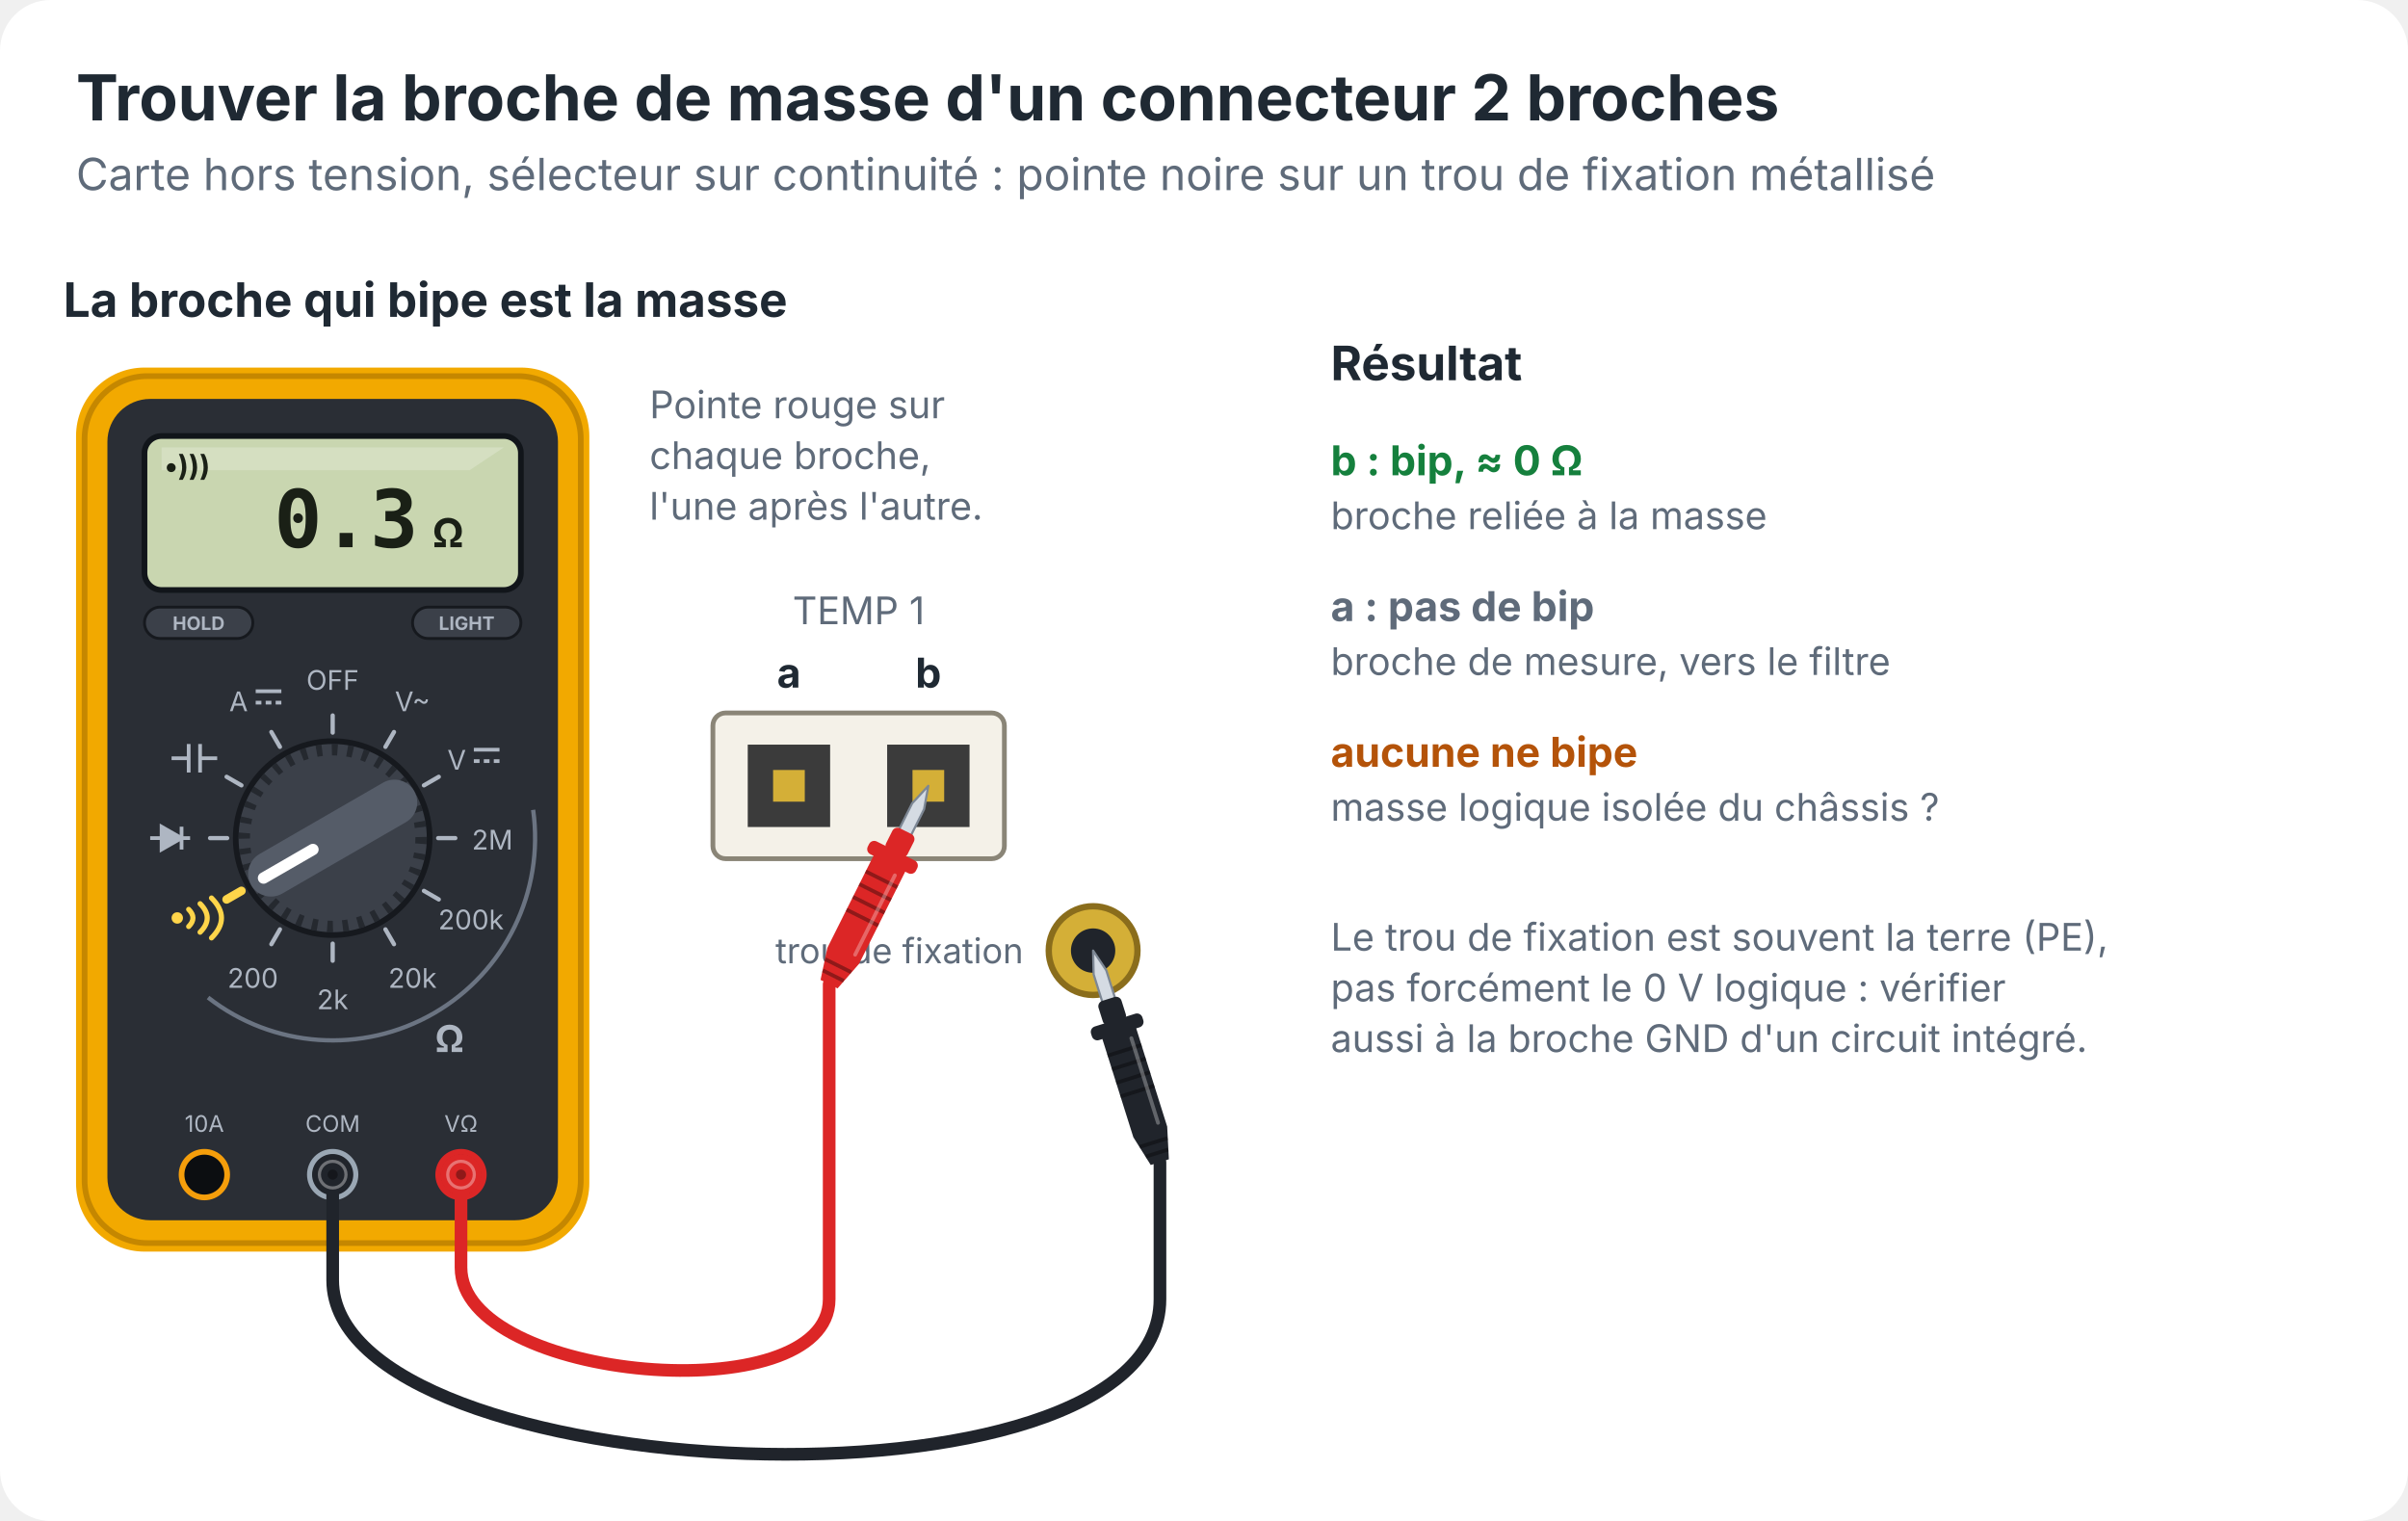
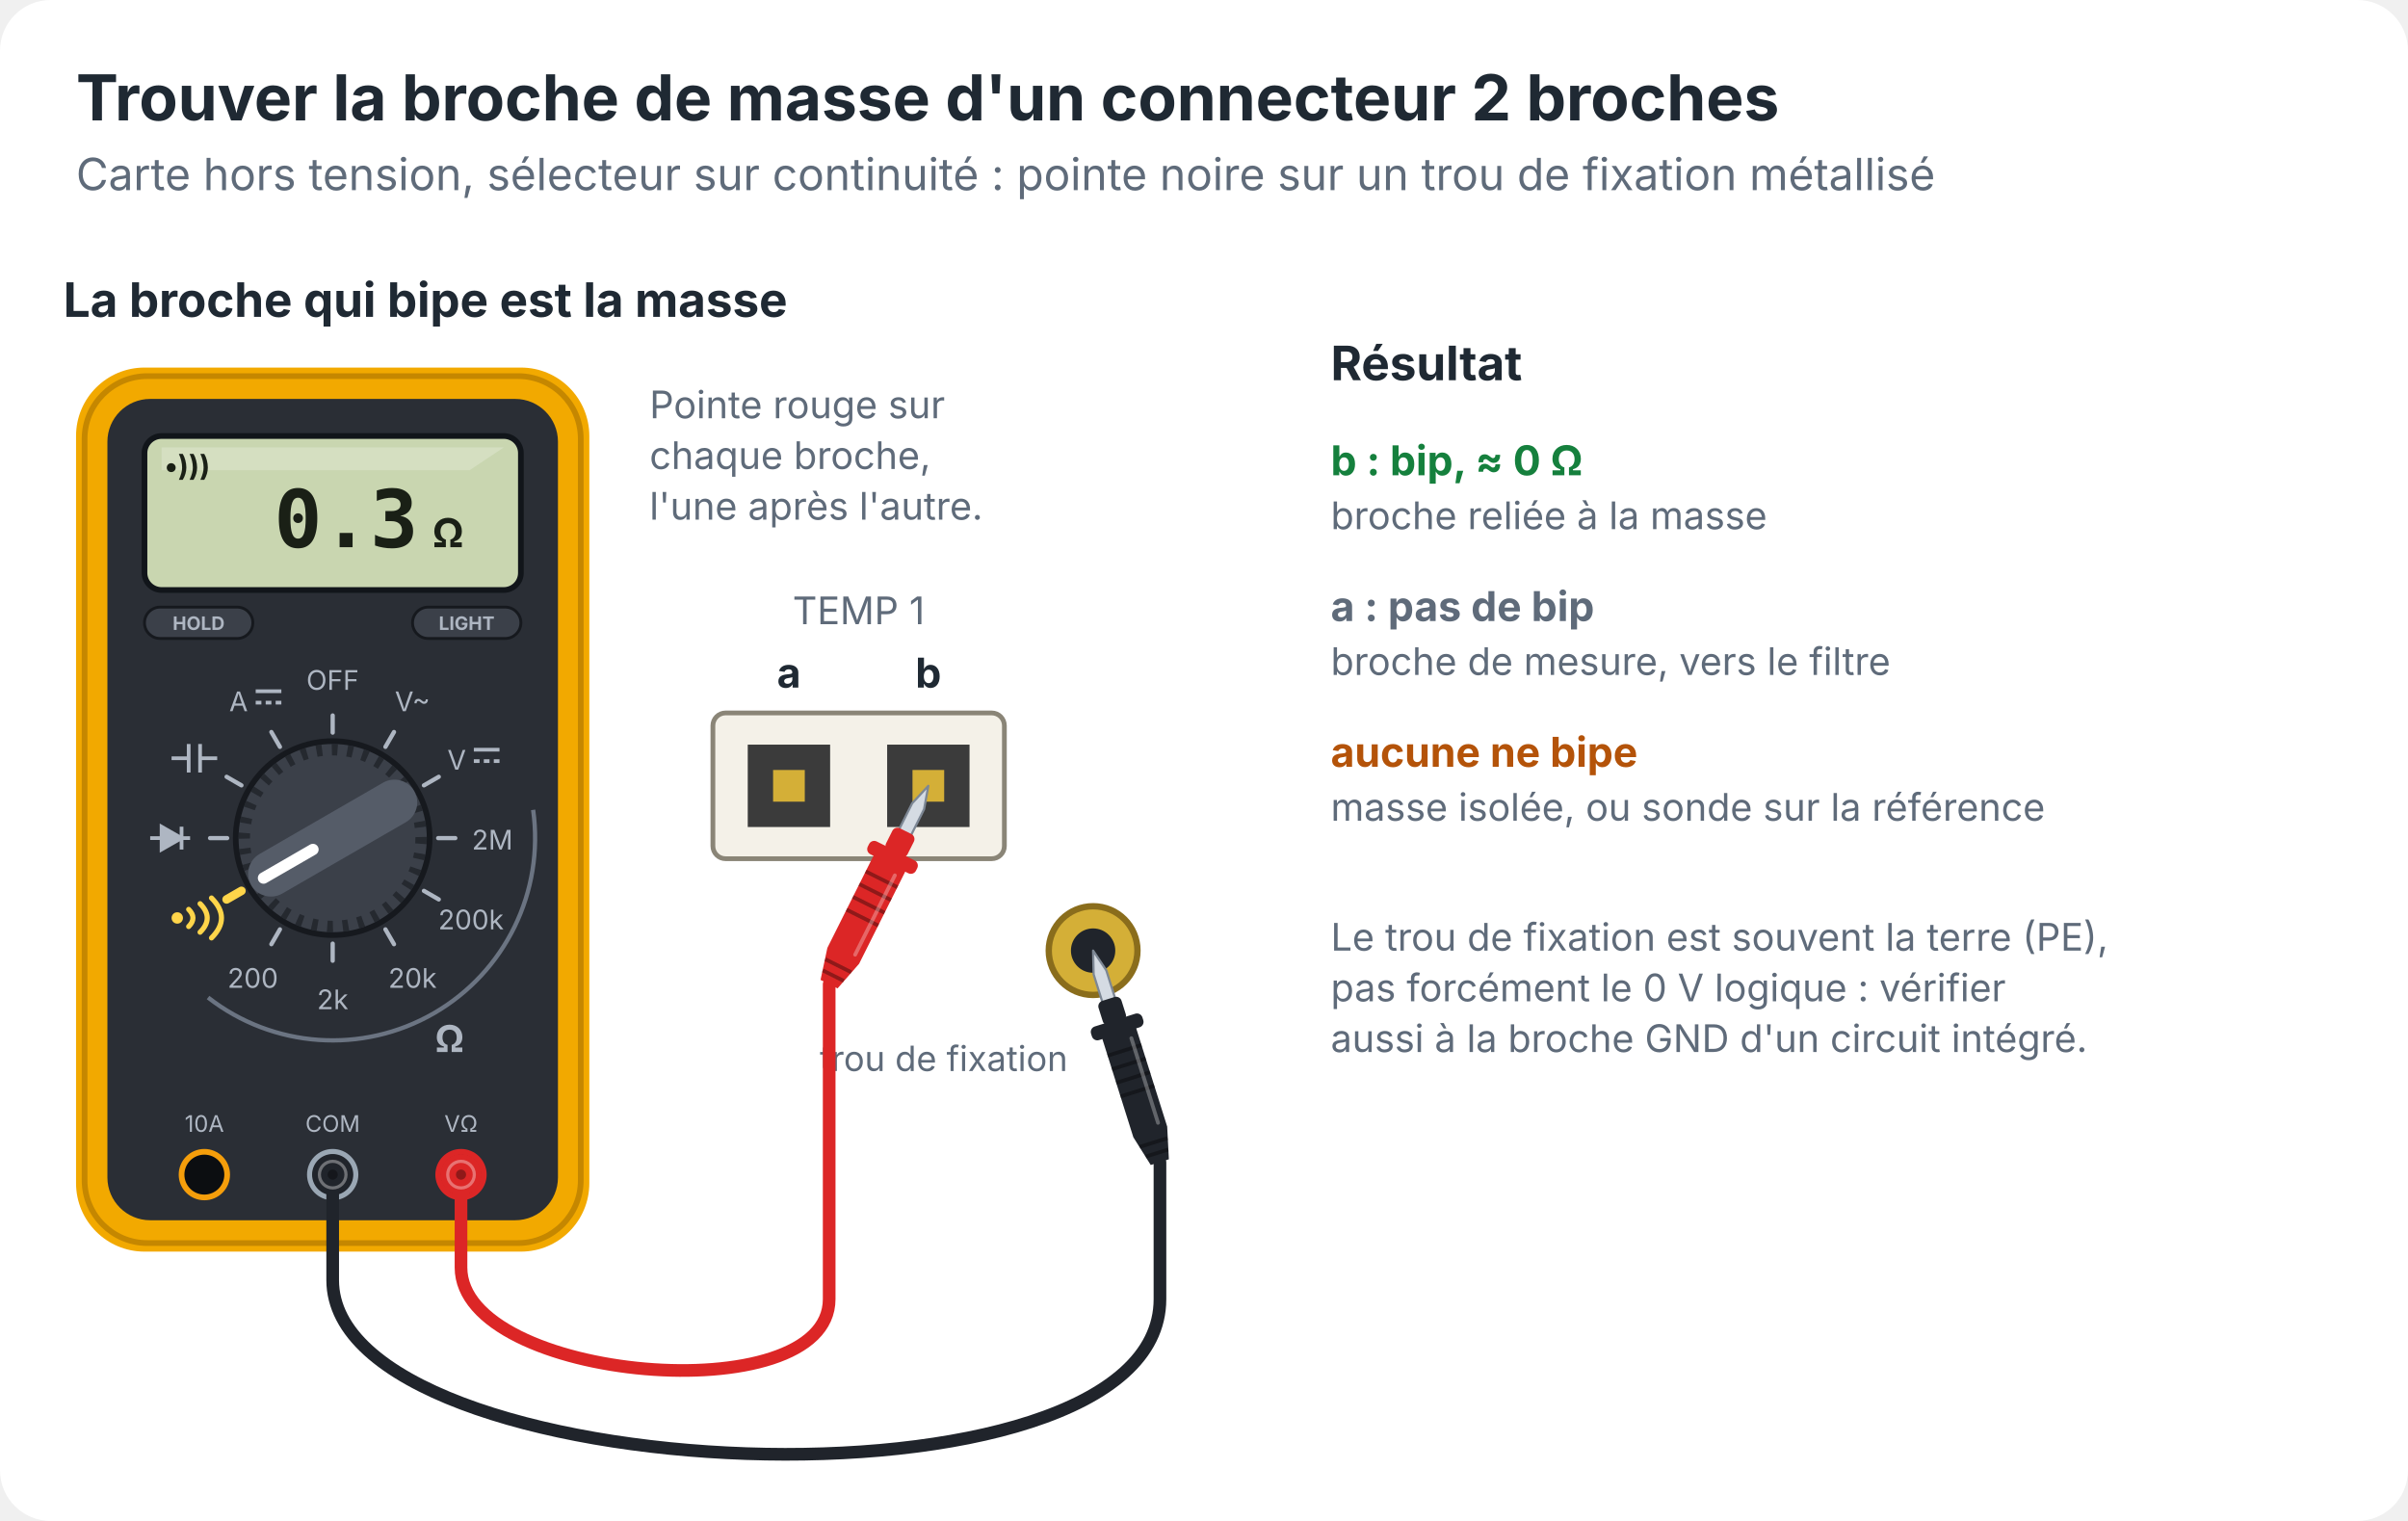
<svg xmlns="http://www.w3.org/2000/svg" viewBox="0 0 760 480" role="img" aria-labelledby="t d" font-family="system-ui, -apple-system, Segoe UI, sans-serif">
  <style>
    .bg{fill:#ffffff}.fg{fill:#1f2933}.mut{fill:#5f6b7a}
    .wire{stroke:#1f2933;stroke-width:3;fill:none;stroke-linecap:round;stroke-linejoin:round}
    .panel{fill:#f3f5f8;stroke:#d5dbe3}.grid{stroke:#d5dbe3;stroke-width:1.5;stroke-dasharray:5 5;fill:none}
    .ok{fill:#15803d}.no{fill:#b91c1c}.warn{fill:#b45309}.blue{fill:#2563eb}.amber{fill:#b45309}
    .blk{stroke:#20242b}.blkf{fill:#20242b}
    .flow{fill:none;stroke-width:4;stroke-linecap:round;stroke-dasharray:1 13;animation:run 1.1s linear infinite}
    .fb{stroke:#2563eb}.fa{stroke:#d97706}.fr{stroke:#dc2626}
    @keyframes run{to{stroke-dashoffset:-14}}
    @media (prefers-reduced-motion: reduce){.flow{animation:none}}
    @media (prefers-color-scheme: dark){
      .bg{fill:#0d1117}.fg{fill:#e6edf3}.mut{fill:#9aa7b4}.wire{stroke:#c9d1d9}
      .panel{fill:#161b22;stroke:#30363d}.grid{stroke:#30363d}
      .ok{fill:#4ade80}.no{fill:#f87171}.warn{fill:#fbbf24}.blue{fill:#60a5fa}.amber{fill:#fbbf24}
      .blk{stroke:#8b949e}.blkf{fill:#8b949e}.fb{stroke:#60a5fa}.fa{stroke:#fbbf24}.fr{stroke:#f87171}
    }
  </style>
  <rect class="bg" width="760" height="480" rx="16" />
  <text class="fg" x="24" y="38" font-size="20" font-weight="700">Trouver la broche de masse d'un connecteur 2 broches</text>
  <text class="mut" x="24" y="60" font-size="14">Carte hors tension, sélecteur sur continuité : pointe noire sur un trou de fixation métallisé</text>
  <text class="fg" x="20" y="100" font-size="15" font-weight="700">La broche qui bipe est la masse</text>
  <g data-sel="BEEP" transform="translate(24 116) scale(0.9)">
    <rect width="180" height="310" rx="24" fill="#f2a900" />
    <rect x="3" y="3" width="174" height="304" rx="22" fill="none" stroke="#c58700" stroke-width="2" />
    <rect x="11" y="11" width="158" height="288" rx="15" fill="#2a2e35" />
    <rect x="24" y="24" width="132" height="54" rx="6" fill="#c9d6b0" stroke="#11151a" stroke-width="2" />
    <path d="M30 28 H150 L138 36 H30 Z" fill="#ffffff" fill-opacity="0.22" />
    <rect x="24" y="84" width="38" height="11" rx="5.5" fill="#3b4049" stroke="#16191e" />
    <text x="43" y="92" font-size="6.5" font-weight="700" text-anchor="middle" fill="#aeb6c2">HOLD</text>
    <rect x="118" y="84" width="38" height="11" rx="5.5" fill="#3b4049" stroke="#16191e" />
    <text x="137" y="92" font-size="6.5" font-weight="700" text-anchor="middle" fill="#aeb6c2">LIGHT</text>
    <text x="31" y="38" font-size="10" font-weight="700" fill="#1a2016">•)))</text>
    <text x="120" y="63" font-size="28" font-weight="700" text-anchor="end" font-family="ui-monospace, Menlo, Consolas, monospace" fill="#1a2016">0.3</text>
    <text x="125" y="63" font-size="14" font-weight="700" fill="#1a2016">Ω</text>
    <path d="M160.3 155.1 A71 71 0 0 1 46.3 220.9" fill="none" stroke="#6b7482" stroke-width="1.5" />
    <text x="131.0" y="240.0" font-size="13" font-weight="700" text-anchor="middle" fill="#aeb6c2">Ω</text>
    <path d="M90.0 128.0 L90.0 122.0" stroke="#aeb6c2" stroke-width="1.5" stroke-linecap="round" />
    <text x="90.0" y="113.0" font-size="9.5" text-anchor="middle" fill="#aeb6c2">OFF</text>
    <path d="M108.5 133.0 L111.5 127.8" stroke="#aeb6c2" stroke-width="1.5" stroke-linecap="round" />
    <text x="118.0" y="120.5" font-size="9.5" text-anchor="middle" fill="#aeb6c2">V~</text>
    <path d="M122.0 146.5 L127.2 143.5" stroke="#aeb6c2" stroke-width="1.5" stroke-linecap="round" />
    <text x="133.5" y="141.0" font-size="9.5" text-anchor="middle" fill="#aeb6c2">V</text>
    <path d="M139.5 134.0 h9 M139.5 138.0 h2 m1.5 0 h2 m1.5 0 h2" stroke="#aeb6c2" stroke-width="1.3" fill="none" />
    <path d="M127.0 165.0 L133.0 165.0" stroke="#aeb6c2" stroke-width="1.5" stroke-linecap="round" />
    <text x="146.0" y="169.0" font-size="9.5" text-anchor="middle" fill="#aeb6c2">2M</text>
    <path d="M122.0 183.5 L127.2 186.5" stroke="#aeb6c2" stroke-width="1.5" stroke-linecap="round" />
    <text x="138.5" y="197.0" font-size="9.5" text-anchor="middle" fill="#aeb6c2">200k</text>
    <path d="M108.5 197.0 L111.5 202.2" stroke="#aeb6c2" stroke-width="1.5" stroke-linecap="round" />
    <text x="118.0" y="217.5" font-size="9.5" text-anchor="middle" fill="#aeb6c2">20k</text>
    <path d="M90.0 202.0 L90.0 208.0" stroke="#aeb6c2" stroke-width="1.5" stroke-linecap="round" />
    <text x="90.0" y="225.0" font-size="9.5" text-anchor="middle" fill="#aeb6c2">2k</text>
    <path d="M71.5 197.0 L68.5 202.2" stroke="#aeb6c2" stroke-width="1.5" stroke-linecap="round" />
    <text x="62.0" y="217.5" font-size="9.5" text-anchor="middle" fill="#aeb6c2">200</text>
    <path d="M58.0 183.5 L52.8 186.5" stroke="#ffd54a" stroke-width="3" stroke-linecap="round" />
    <circle cx="35.5" cy="193.0" r="2" fill="#ffd54a" />
    <path d="M39.5 190.0 q3 3 0 6 M43.5 188.0 q5 5 0 10 M47.5 186.0 q7 7 0 14" stroke="#ffd54a" stroke-width="1.8" fill="none" stroke-linecap="round" />
    <path d="M53.0 165.0 L47.0 165.0" stroke="#aeb6c2" stroke-width="1.5" stroke-linecap="round" />
    <path d="M26.0 165.0 h14 M30.0 161.0 v8 l7 -4 z M37.0 161.0 v8" stroke="#aeb6c2" stroke-width="1.3" fill="#aeb6c2" />
    <path d="M58.0 146.5 L52.8 143.5" stroke="#aeb6c2" stroke-width="1.5" stroke-linecap="round" />
    <path d="M33.5 137.0 h6 M39.5 132.0 v10 M43.5 132.0 v10 M43.5 137.0 h6" stroke="#aeb6c2" stroke-width="1.3" fill="none" />
    <path d="M71.5 133.0 L68.5 127.8" stroke="#aeb6c2" stroke-width="1.5" stroke-linecap="round" />
    <text x="57.0" y="120.5" font-size="9.5" text-anchor="middle" fill="#aeb6c2">A</text>
    <path d="M63.0 113.5 h9 M63.0 117.5 h2 m1.5 0 h2 m1.5 0 h2" stroke="#aeb6c2" stroke-width="1.3" fill="none" />
    <circle cx="90" cy="165" r="34" fill="#3b4049" stroke="#16191e" stroke-width="2" />
    <circle cx="90" cy="165" r="31" fill="none" stroke="#16191e" stroke-opacity="0.6" stroke-width="4" stroke-dasharray="2 3.4" />
    <g transform="rotate(240 90 165)">
      <rect x="82" y="132" width="16" height="66" rx="8" fill="#555c68" />
      <path d="M90 137 V157" stroke="#ffffff" stroke-width="4" stroke-linecap="round" />
    </g>
    <text x="45" y="268" font-size="8" text-anchor="middle" fill="#aeb6c2">10A</text>
    <circle cx="45" cy="283" r="8" fill="#0c0e11" stroke="#f59e0b" stroke-width="2" />
    <text x="90" y="268" font-size="8" text-anchor="middle" fill="#aeb6c2">COM</text>
    <circle cx="90" cy="283" r="8" fill="#0c0e11" stroke="#9aa7b4" stroke-width="2" />
    <text x="135" y="268" font-size="8" text-anchor="middle" fill="#aeb6c2">VΩ</text>
    <circle cx="135" cy="283" r="8" fill="#0c0e11" stroke="#dc2626" stroke-width="2" />
  </g>
  <text class="mut" x="205" y="132" font-size="12">Pointe rouge sur</text>
  <text class="mut" x="205" y="148" font-size="12">chaque broche,</text>
  <text class="mut" x="205" y="164" font-size="12">l'une après l'autre.</text>
  <rect x="225" y="225" width="92" height="46" rx="4" fill="#f4f1e8" stroke="#8a8577" stroke-width="1.5" />
  <rect x="236" y="235" width="26" height="26" fill="#3b3b3b" />
  <rect x="244" y="243" width="10" height="10" fill="#d4af37" />
  <text class="fg" x="249" y="217" font-size="13" text-anchor="middle" font-weight="700">a</text>
  <rect x="280" y="235" width="26" height="26" fill="#3b3b3b" />
  <rect x="288" y="243" width="10" height="10" fill="#d4af37" />
  <text class="fg" x="293" y="217" font-size="13" text-anchor="middle" font-weight="700">b</text>
  <text class="mut" x="271" y="197" font-size="12" text-anchor="middle">TEMP 1</text>
  <circle cx="345" cy="300" r="14" fill="#d4af37" stroke="#8a6d1c" stroke-width="2" />
  <circle cx="345" cy="300" r="7" fill="#20242b" />
-   <text class="mut" x="323" y="304" font-size="11" text-anchor="end">trou de fixation</text>
+   <text class="mut" x="337" y="338" font-size="11" text-anchor="end">trou de fixation</text>
  <path stroke="#dc2626" stroke-width="4" fill="none" stroke-linecap="round" d="M145.5 370.7 V400 C145.5 436 261.7 446 261.7 410 L261.7 310.6" />
  <circle fill="#dc2626" cx="145.5" cy="370.7" r="6.5" />
  <circle cx="145.5" cy="370.7" r="4.2" fill="none" stroke="#ffffff" stroke-opacity="0.35" stroke-width="1" />
  <circle cx="145.5" cy="370.7" r="1.6" fill="#000000" fill-opacity="0.35" />
  <g data-probe="red" transform="translate(293.0 248.0) rotate(116.6)">
    <path d="M0 0 L7.2 -2.1 H17.0 V2.1 H7.2 Z" fill="#d5dbe3" stroke="#7d8794" stroke-width="0.7" stroke-linejoin="round" />
    <rect fill="#dc2626" x="16.0" y="-3.8" width="8" height="7.6" rx="1.8" />
    <path fill="#dc2626" d="M26.0 -5.6 H60.0 L70.0 -3 V3 L60.0 5.6 H26.0 Z" stroke-linejoin="round" />
    <rect fill="#dc2626" x="23.0" y="-8.5" width="4.5" height="17" rx="1.8" />
    <path d="M33.0 -5.6 v11.2 M37.5 -5.6 v11.2 M42.0 -5.6 v11.2 M46.5 -5.6 v11.2 M63.5 -4.6 v9.2 M67.0 -3.7 v7.4" stroke="#000000" stroke-opacity="0.35" stroke-width="1.2" fill="none" />
    <path d="M30.0 -3.2 H58.0" stroke="#ffffff" stroke-opacity="0.3" stroke-width="1.2" stroke-linecap="round" />
  </g>
  <path class="blk" stroke-width="4" fill="none" stroke-linecap="round" d="M105.0 370.7 V404 C105.0 470 366.1 482 366.1 410 L366.1 366.8" />
  <circle class="blkf" cx="105.0" cy="370.7" r="6.5" />
  <circle cx="105.0" cy="370.7" r="4.2" fill="none" stroke="#ffffff" stroke-opacity="0.35" stroke-width="1" />
  <circle cx="105.0" cy="370.7" r="1.6" fill="#000000" fill-opacity="0.35" />
  <g data-probe="black" transform="translate(345.0 300.0) rotate(72.5)">
    <path d="M0 0 L7.2 -2.1 H17.0 V2.1 H7.2 Z" fill="#d5dbe3" stroke="#7d8794" stroke-width="0.7" stroke-linejoin="round" />
    <rect class="blkf" x="16.0" y="-3.8" width="8" height="7.6" rx="1.8" />
    <path class="blkf" d="M26.0 -5.6 H60.0 L70.0 -3 V3 L60.0 5.6 H26.0 Z" stroke-linejoin="round" />
    <rect class="blkf" x="23.0" y="-8.5" width="4.5" height="17" rx="1.8" />
    <path d="M33.0 -5.6 v11.2 M37.5 -5.6 v11.2 M42.0 -5.6 v11.2 M46.5 -5.6 v11.2 M63.5 -4.6 v9.2 M67.0 -3.7 v7.4" stroke="#000000" stroke-opacity="0.35" stroke-width="1.2" fill="none" />
    <path d="M30.0 -3.2 H58.0" stroke="#ffffff" stroke-opacity="0.3" stroke-width="1.2" stroke-linecap="round" />
  </g>
  <text class="fg" x="420" y="120" font-size="15" font-weight="700">Résultat</text>
  <text class="ok" x="420" y="150" font-size="13" font-weight="700">b : bip, ≈ 0 Ω</text>
  <text class="mut" x="420" y="167" font-size="12">broche reliée à la masse</text>
  <text class="mut" x="420" y="196" font-size="13" font-weight="700">a : pas de bip</text>
  <text class="mut" x="420" y="213" font-size="12">broche de mesure, vers le filtre</text>
  <text class="warn" x="420" y="242" font-size="13" font-weight="700">aucune ne bipe</text>
-   <text class="mut" x="420" y="259" font-size="12">masse logique isolée du châssis ?</text>
+   <text class="mut" x="420" y="259" font-size="12">masse isolée, ou sonde sur la référence</text>
  <text class="mut" x="420" y="300" font-size="12">Le trou de fixation est souvent la terre (PE),</text>
  <text class="mut" x="420" y="316" font-size="12">pas forcément le 0 V logique : vérifier</text>
  <text class="mut" x="420" y="332" font-size="12">aussi à la broche GND d'un circuit intégré.</text>
</svg>
